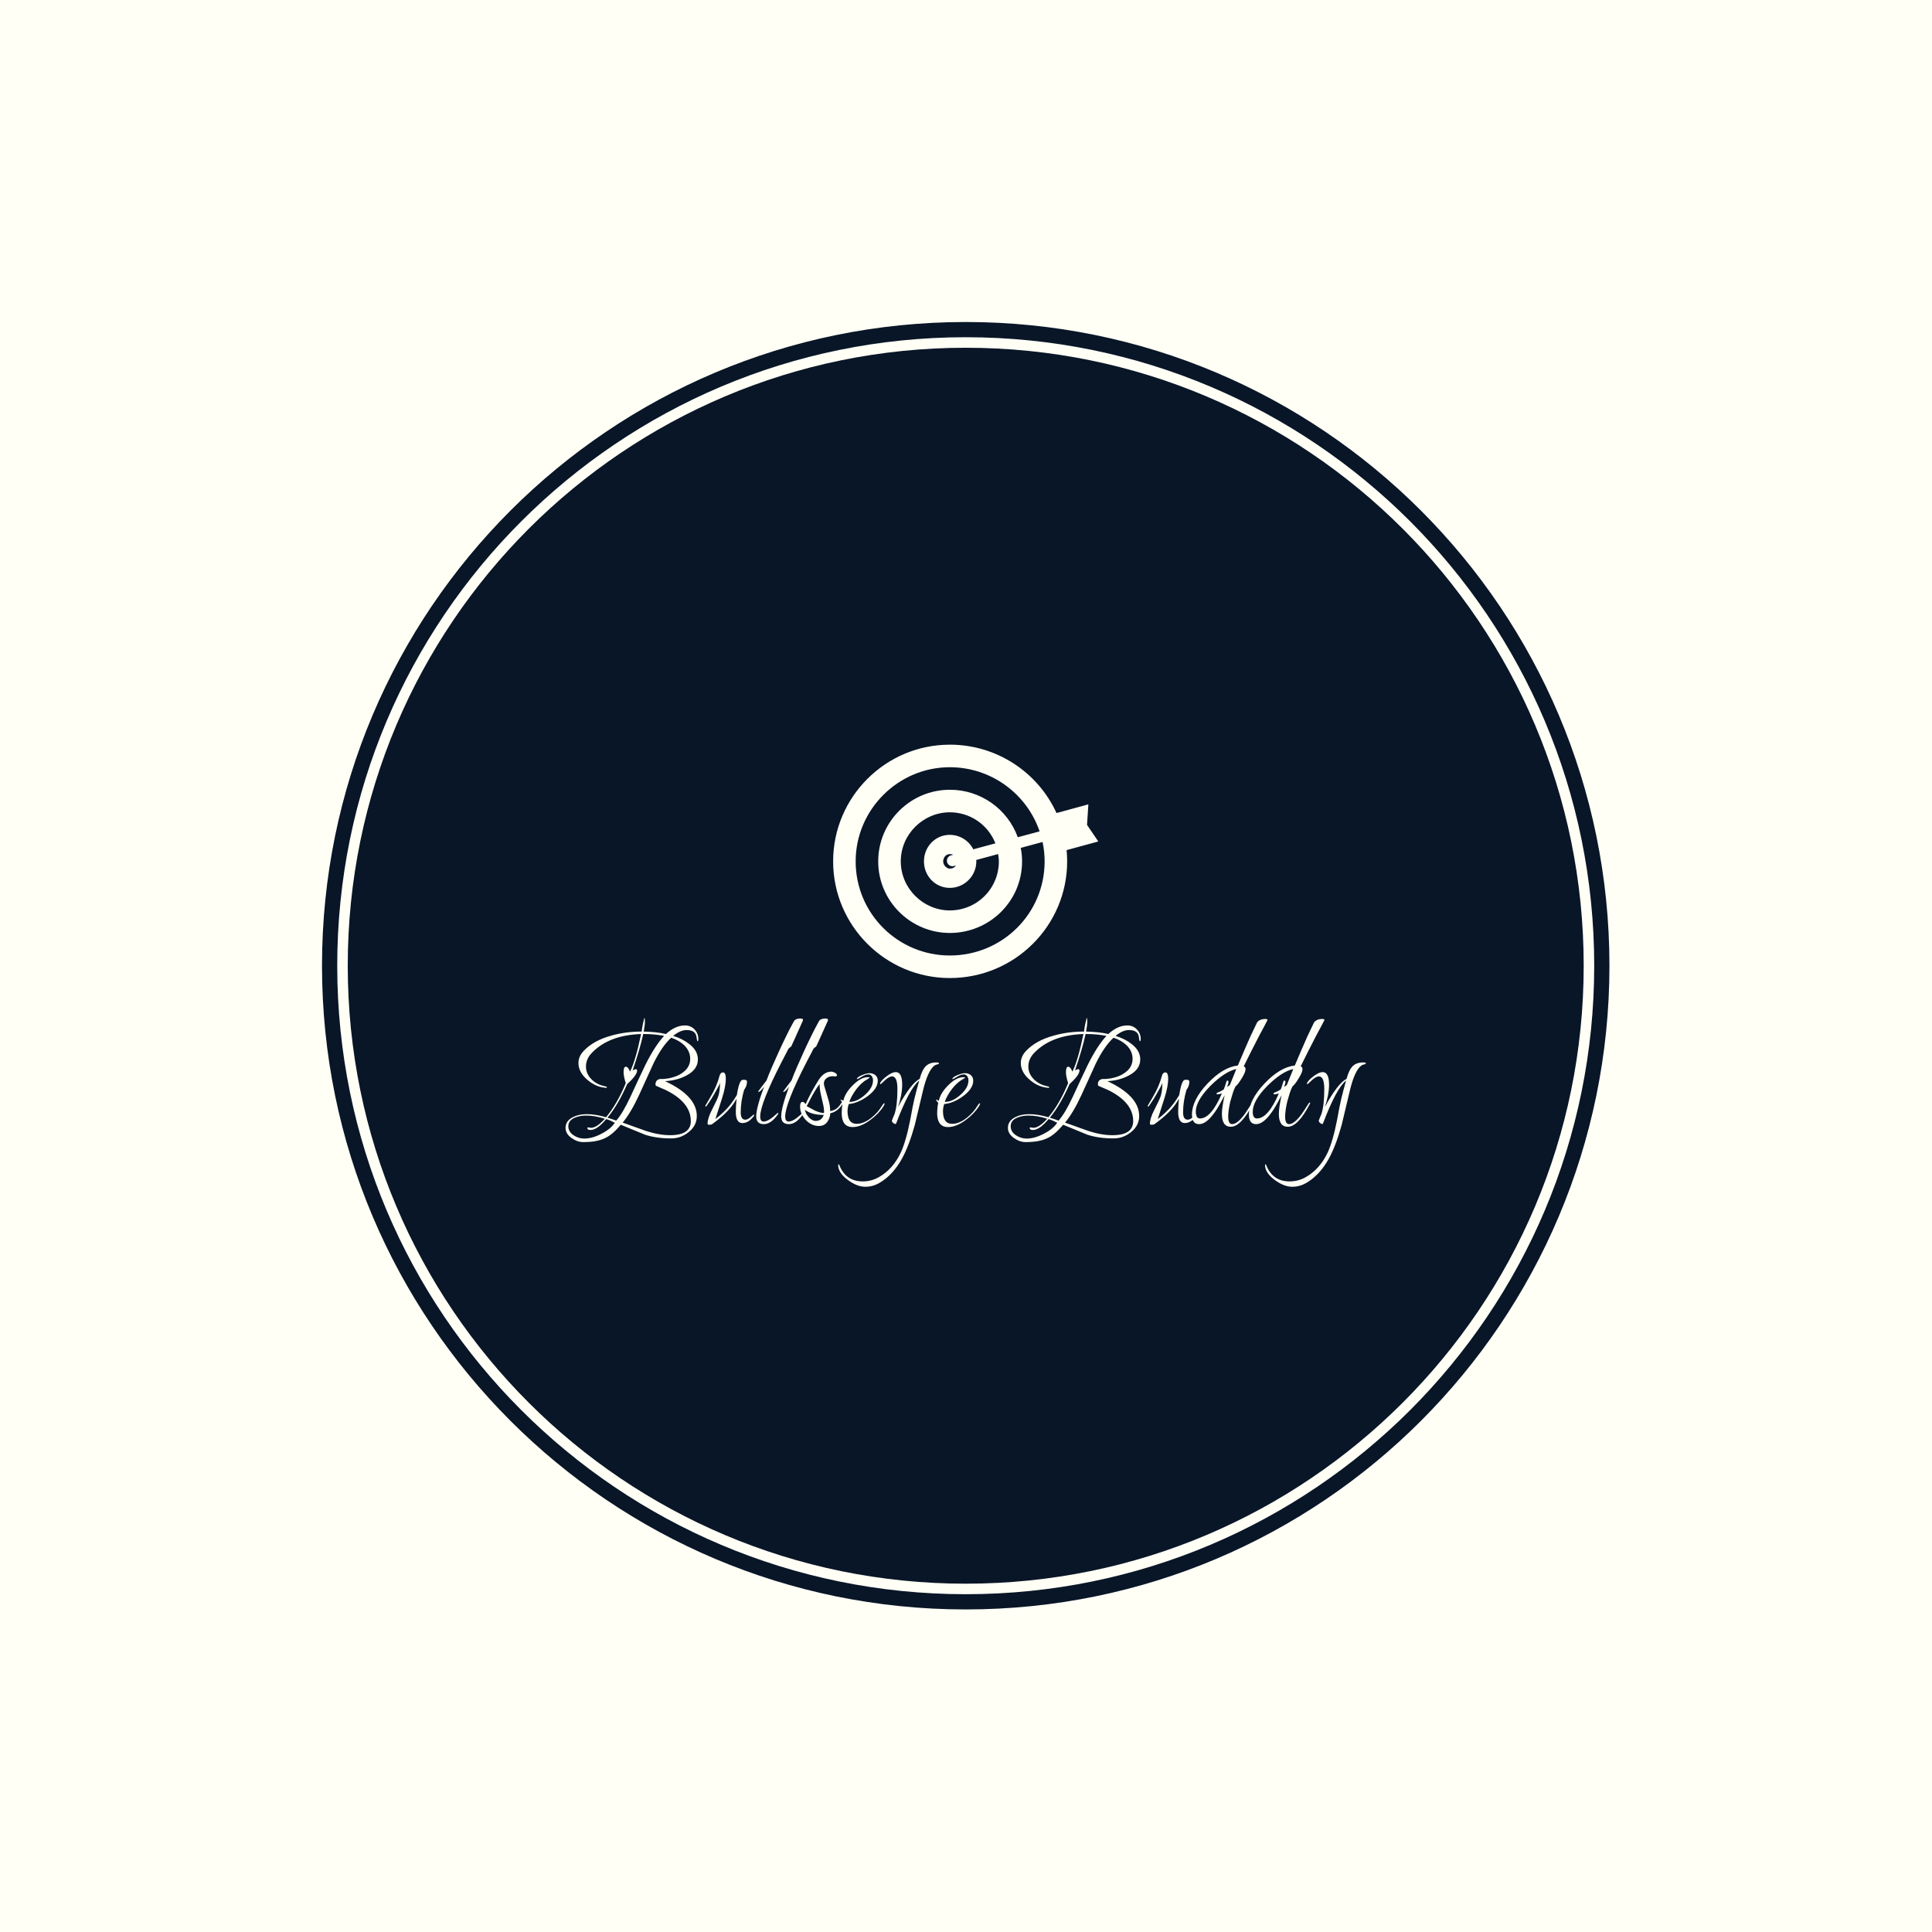
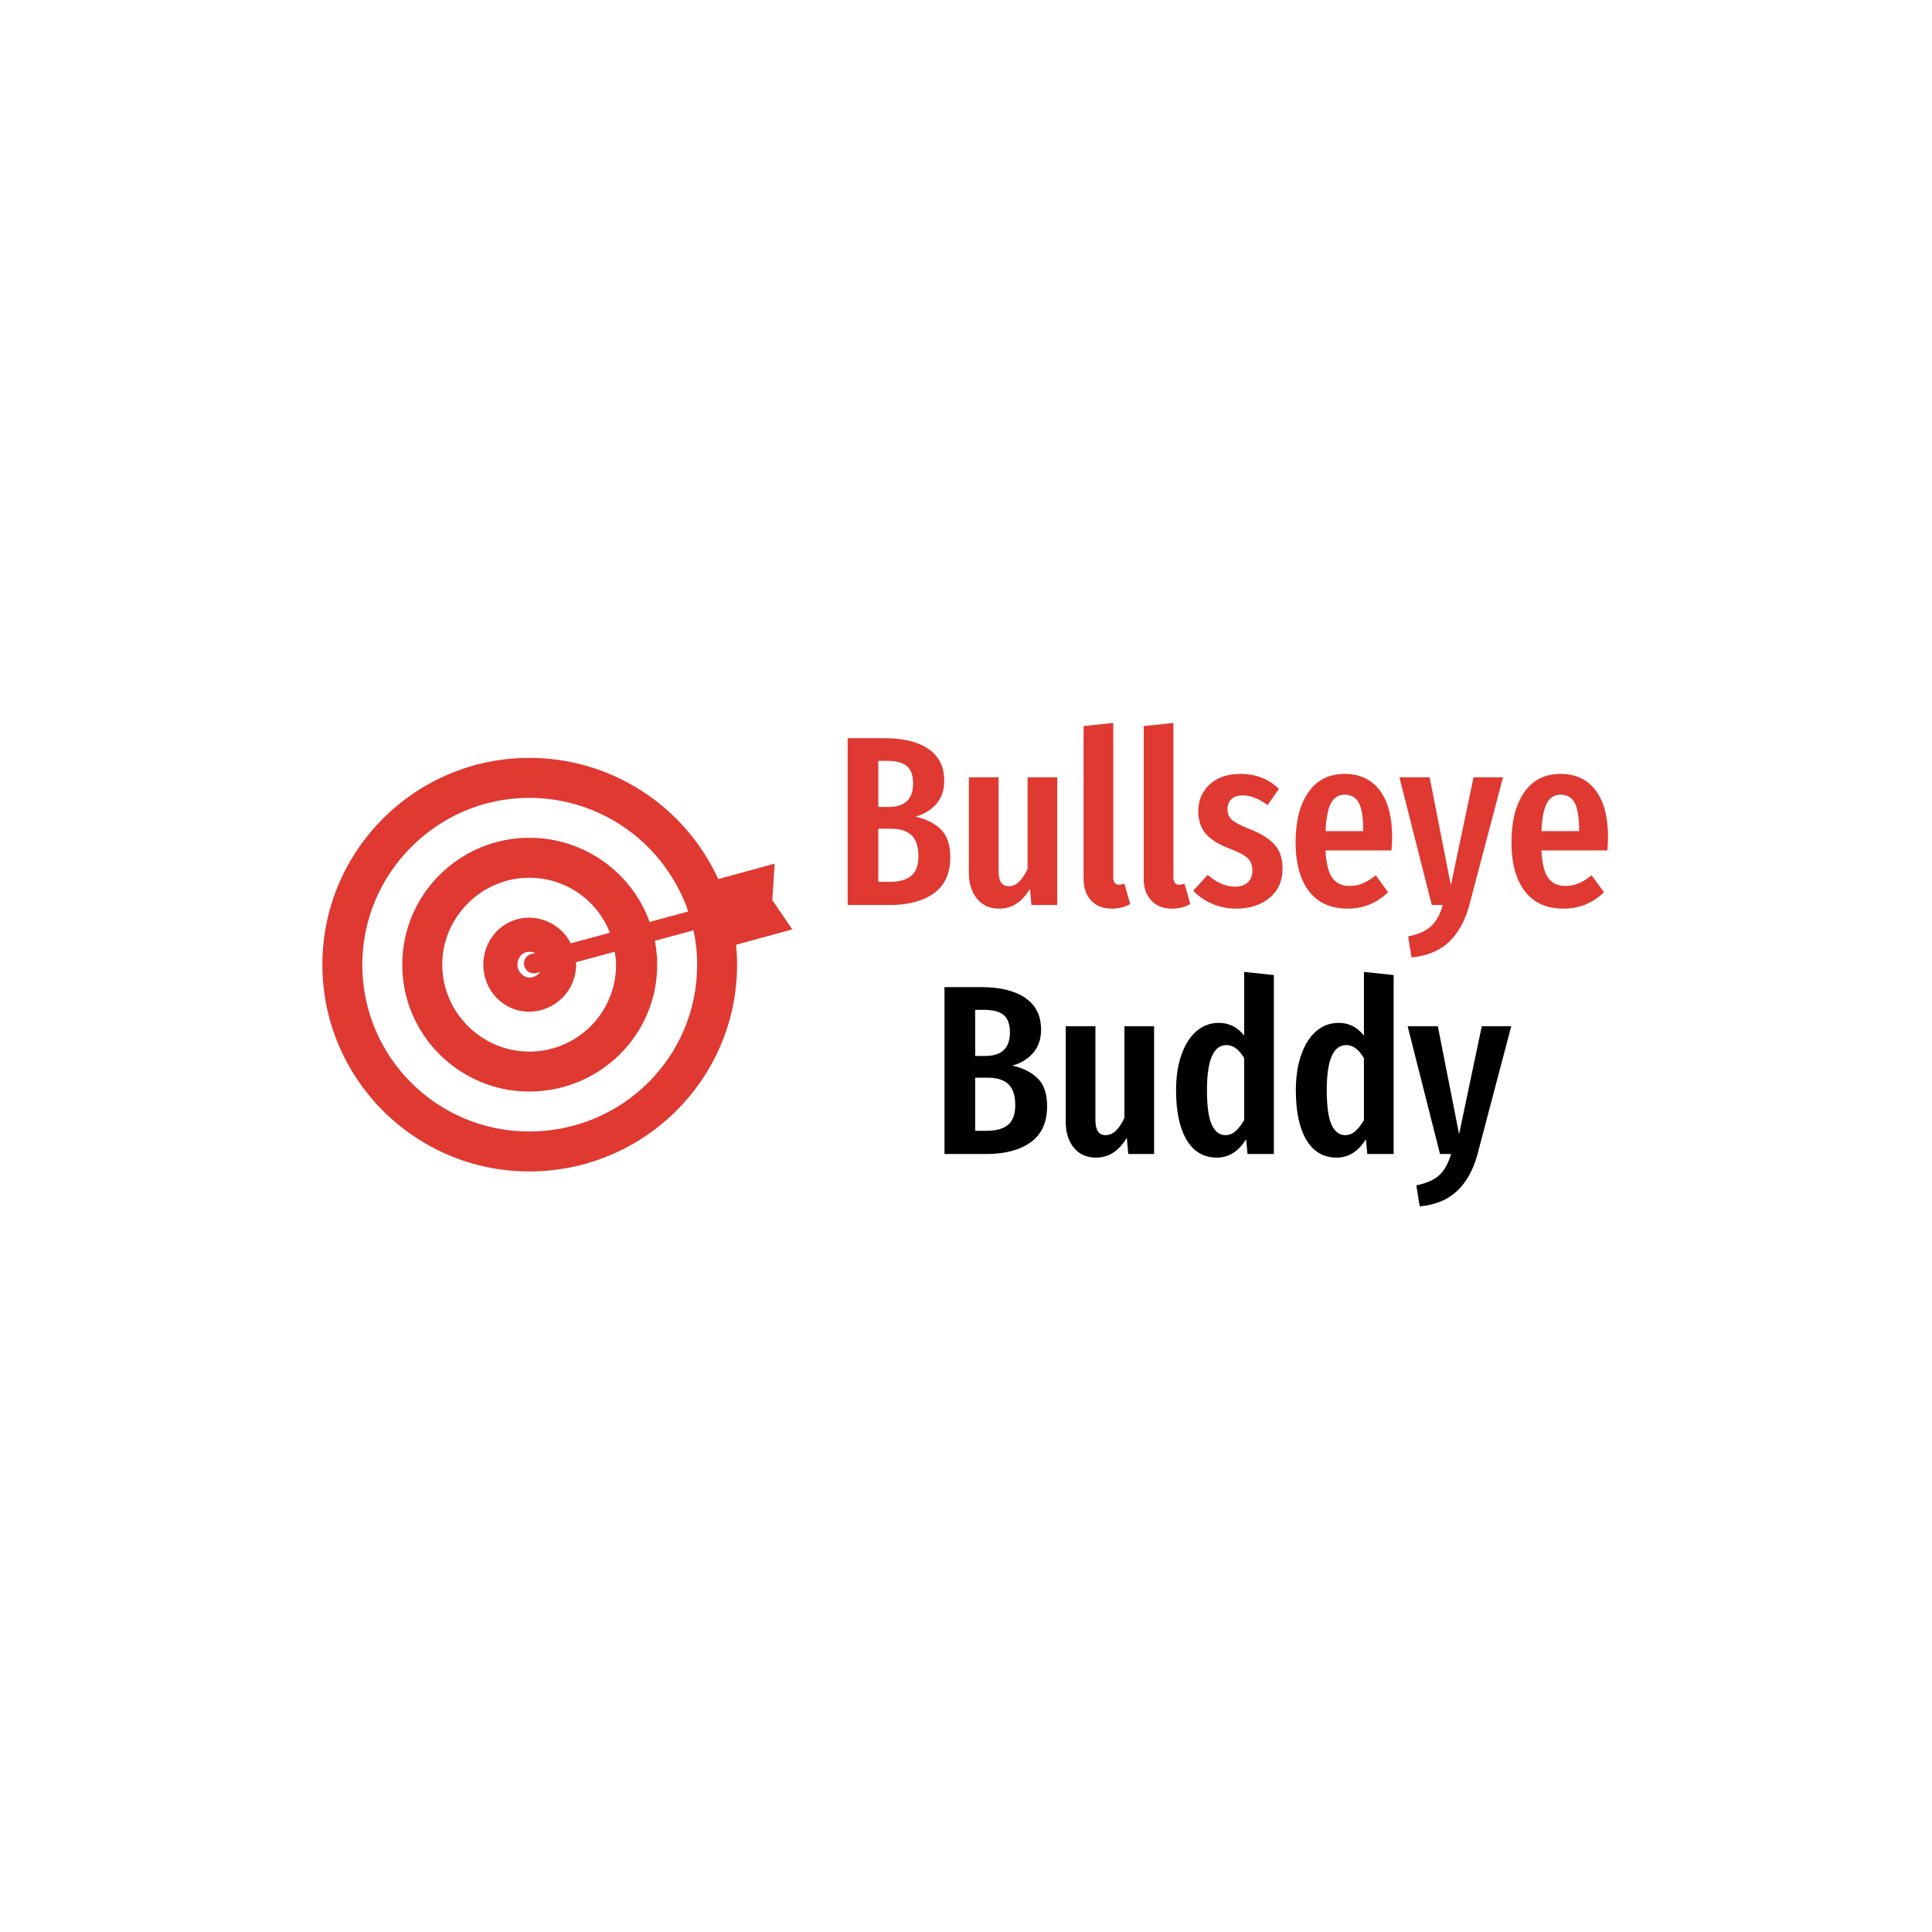
<svg xmlns="http://www.w3.org/2000/svg" version="1.1" width="1500" height="1500" viewBox="0 0 1500 1500">
-   <rect width="1500" height="1500" fill="#fffff5" />
-   <g transform="matrix(0.6666667,0,0,0.6666667,249.7843,249.7843)">
-     <svg viewBox="0 0 343 343" data-background-color="#fffff5" preserveAspectRatio="xMidYMid meet" height="1500" width="1500">
-       <g id="tight-bounds" transform="matrix(1,0,0,1,0.074,0.074)">
-         <svg viewBox="0 0 342.852 342.852" height="342.852" width="342.852">
+   <rect width="1500" height="1500" fill="#ffffff" />
+   <g transform="matrix(0.6666667,0,0,0.6666667,249.3939,554.6282)">
+     <svg viewBox="0 0 396 154" data-background-color="#ffffff" preserveAspectRatio="xMidYMid meet" height="583" width="1500">
+       <g id="tight-bounds" transform="matrix(1,0,0,1,0.24,0.4114876)">
+         <svg viewBox="0 0 395.52 153.177" height="153.177" width="395.52">
          <g>
-             <svg />
-           </g>
-           <g>
-             <svg viewBox="0 0 342.852 342.852" height="342.852" width="342.852">
-               <g>
-                 <path d="M0 171.426c0-94.676 76.75-171.426 171.426-171.426 94.676 0 171.426 76.75 171.426 171.426 0 94.676-76.75 171.426-171.426 171.426-94.676 0-171.426-76.75-171.426-171.426zM171.426 338.796c92.436 0 167.37-74.934 167.37-167.37 0-92.436-74.934-167.37-167.37-167.371-92.436 0-167.37 74.934-167.371 167.371 0 92.436 74.934 167.37 167.371 167.37z" data-fill-palette-color="tertiary" fill="#091627" stroke="transparent" />
-                 <ellipse rx="164.569" ry="164.569" cx="171.426" cy="171.426" fill="#091627" stroke="transparent" stroke-width="0" fill-opacity="1" data-fill-palette-color="tertiary" />
-               </g>
-               <g transform="matrix(1,0,0,1,64.84656,112.5582)">
-                 <svg viewBox="0 0 213.158 117.735" height="117.735" width="213.158">
-                   <g>
-                     <svg viewBox="0 0 213.158 117.735" height="117.735" width="213.158">
+             <svg viewBox="0 0 638.298 247.2" height="153.177" width="395.52">
+               <g transform="matrix(1,0,0,1,260.7842,0)">
+                 <svg viewBox="0 0 377.513 247.2" height="247.2" width="377.513">
+                   <g id="textblocktransform">
+                     <svg viewBox="0 0 377.513 247.2" height="247.2" width="377.513" id="textblock">
                      <g>
-                         <svg viewBox="0 0 213.158 117.735" height="117.735" width="213.158">
-                           <g transform="matrix(1,0,0,1,0,72.7651)">
-                             <svg viewBox="0 0 213.158 44.97" height="44.97" width="213.158">
-                               <g id="textblocktransform">
-                                 <svg viewBox="0 0 213.158 44.97" height="44.97" width="213.158" id="textblock">
-                                   <g>
-                                     <svg viewBox="0 0 213.158 44.97" height="44.97" width="213.158">
-                                       <g transform="matrix(1,0,0,1,0,0)">
-                                         <svg width="213.158" viewBox="0.05 -35.1 260.67 55" height="44.97" data-palette-color="#fffff5">
-                                           <path d="M5.8 5.35L5.8 5.35Q3.9 5.35 2.05 4.05L2.05 4.05Q0.05 2.65 0.05 0.75L0.05 0.75Q0.05-1.6 2.5-2.8L2.5-2.8Q4.35-3.75 7-3.75L7-3.75Q8.4-3.75 9.95-3.5 11.5-3.25 13.25-2.75L13.25-2.75Q16.9-7.15 19.65-13.85L19.65-13.85Q19.3-15 19.13-15.88 18.95-16.75 18.95-17.4L18.95-17.4Q18.95-19.2 19.65-19.2L19.65-19.2Q20.45-19.2 21.05-17.6L21.05-17.6Q22.85-21.15 24.65-29.85L24.65-29.85Q14.25-29.5 8.7-23.8L8.7-23.8Q6.7-21.8 6.7-19.25L6.7-19.25Q6.7-17.25 8.05-15.6L8.05-15.6Q9.25-14.1 11.25-13.3L11.25-13.3Q11.55-13.2 12.05-13.05 12.55-12.9 13.2-12.75L13.2-12.75Q13.5-12.7 13.5-12.55L13.5-12.55Q13.5-12.3 13.15-12.3L13.15-12.3 13-12.35Q9.9-12.6 7.2-14.9L7.2-14.9Q4.25-17.4 4.25-20.4L4.25-20.4Q4.25-22.65 6.1-24.5L6.1-24.5Q9.25-27.75 14.85-29.3L14.85-29.3Q19.5-30.65 24.85-30.65L24.85-30.65Q24.95-31.7 25.18-32.83 25.4-33.95 25.7-35.1L25.7-35.1Q25.9-35.05 25.9-33.95L25.9-33.95Q25.9-33.3 25.8-32.48 25.7-31.65 25.5-30.65L25.5-30.65Q27.4-30.6 29.23-30.43 31.05-30.25 32.75-29.85L32.75-29.85Q35.8-32.65 38.95-32.65L38.95-32.65Q40.8-32.65 42.05-31.35 43.3-30.05 43.3-28.2L43.3-28.2Q43.3-27.5 43.05-27.5L43.05-27.5Q42.85-27.5 42.7-28.9L42.7-28.9Q42.4-31.15 39.45-31.15L39.45-31.15Q37.45-31.15 35.1-29.25L35.1-29.25Q38.2-28.3 40.4-26.55L40.4-26.55Q43.15-24.4 43.15-21.6L43.15-21.6Q43.15-18.2 39.25-16.25L39.25-16.25Q36.25-14.7 32.45-14.5L32.45-14.5Q42.8-9.7 42.8-3.15L42.8-3.15Q42.8-0.05 40.2 2.05L40.2 2.05Q37.65 4.15 34.45 4.15L34.45 4.15Q29.65 4.15 25.95 2.95L25.95 2.95 18.05-0.3Q16.65 1.35 15.33 2.48 14 3.6 12.7 4.15L12.7 4.15Q10.15 5.35 5.8 5.35ZM16.55-1.65L16.55-1.65Q18.6-3.9 21.2-9.45L21.2-9.45Q22.4-12.05 23.6-14.63 24.8-17.2 26.05-19.8L26.05-19.8Q27.65-23 29.18-25.35 30.7-27.7 32.15-29.25L32.15-29.25Q28.95-29.85 25.75-29.85L25.75-29.85 25.35-29.85Q24.3-25 21.9-18L21.9-18Q22.6-18.4 22.95-18.4L22.95-18.4Q23.35-18.4 23.35-17.9L23.35-17.9Q23.35-16.5 20.1-13.5L20.1-13.5Q18.7-10.3 17.13-7.58 15.55-4.85 13.7-2.6L13.7-2.6Q14.4-2.4 15.13-2.15 15.85-1.9 16.55-1.65ZM34.1 3.1L34.1 3.1Q40.85 3.1 40.85-1.5L40.85-1.5Q40.85-7.65 32.5-11.7L32.5-11.7Q32-11.9 31.25-12.23 30.5-12.55 29.5-13L29.5-13Q29.35-13.1 29.35-13.5L29.35-13.5Q29.35-14.9 30.8-15.2L30.8-15.2 31.8-15.2Q32.25-15.25 32.7-15.3 33.15-15.35 33.55-15.4L33.55-15.4Q36.5-15.95 38.35-17.4L38.35-17.4Q40.65-19.1 40.65-21.8L40.65-21.8Q40.65-24.25 38.7-26.2L38.7-26.2Q37-27.8 34.45-28.65L34.45-28.65Q31.45-25.9 28.7-20.3L28.7-20.3 24.05-10.1Q21.3-4.15 18.65-1L18.65-1 26.2 1.7Q30.45 3.1 34.1 3.1ZM6.15 4.2L6.15 4.2Q8.75 4.2 11.7 2.65L11.7 2.65Q14.75 1.1 16.1-0.95L16.1-0.95Q15.45-1.3 14.78-1.6 14.1-1.9 13.3-2.15L13.3-2.15Q10.35 1.4 8.2 1.4L8.2 1.4Q7.15 1.4 7.15 0.8L7.15 0.8Q7.15 0.55 7.45 0.55L7.45 0.55Q7.55 0.55 7.85 0.63 8.15 0.7 8.3 0.7L8.3 0.7Q10.2 0.7 12.85-2.25L12.85-2.25Q9.65-3.3 6.75-3.3L6.75-3.3Q4.7-3.3 3.05-2.6L3.05-2.6Q0.95-1.7 0.95 0.2L0.95 0.2Q0.95 2 2.7 3.15L2.7 3.15Q4.3 4.2 6.15 4.2ZM46.85-0.3L46.85-0.3Q46.3-0.3 46.3-0.6L46.3-0.6Q46.3-2.4 47.75-5.2L47.75-5.2Q49.55-8.7 49.85-9.75L49.85-9.75Q50.35-11.45 50.35-13.95L50.35-13.95Q50.2-13.45 49.7-12.5 49.2-11.55 48.35-10.1L48.35-10.1Q47.55-8.7 46.92-7.78 46.3-6.85 45.9-6.3L45.9-6.3Q45.9-6.25 45.8-6.25L45.8-6.25Q45.55-6.25 45.55-6.45L45.55-6.45 47.05-9Q48.3-11.1 49.05-12.88 49.8-14.65 50.15-16.05L50.15-16.05Q50.45-17.35 51.35-17.35L51.35-17.35Q52.25-17.35 52.25-15.25L52.25-15.25Q52.25-14.15 51.95-12.5 51.65-10.85 50.95-8.7L50.95-8.7 48.85-2.15Q50.7-3.55 52.42-5.35 54.15-7.15 55.55-9.5L55.55-9.5 55.85-10Q56.4-13.65 57.2-14.6L57.2-14.6Q57.4-14.95 58.1-14.95L58.1-14.95Q59.15-14.95 59.15-14.4L59.15-14.4Q59.15-12.9 58.2-11.65L58.2-11.65Q57.1-7.9 57.1-4.35L57.1-4.35Q57.1-1.95 58.6-1.95L58.6-1.95Q59.35-1.95 60.35-2.8L60.35-2.8Q61.35-3.65 61.3-3.65L61.3-3.65Q61.45-3.65 61.45-3.35L61.45-3.35 61.45-3.25Q59.75-0.85 57.65-0.85L57.65-0.85Q55.5-0.85 55.5-4.55L55.5-4.55Q55.5-5.45 55.57-6.5 55.65-7.55 55.75-8.8L55.75-8.8Q53.85-5.2 49.5-1.8L49.5-1.8Q49.25-1.6 48.8-1.25 48.35-0.9 47.8-0.5L47.8-0.5Q47.55-0.3 46.85-0.3ZM64.65-0.5L64.65-0.5Q62.15-0.5 62.15-3.05L62.15-3.05Q62.15-5.8 64.7-12.7L64.7-12.7Q63.45-11 62.95-11L62.95-11Q62.8-11 62.8-11.15L62.8-11.15Q62.8-11.2 64.09-12.9L64.09-12.9Q64.75-13.75 65.12-14.23 65.5-14.7 65.55-14.85L65.55-14.85Q65.8-15.55 66.25-16.65 66.7-17.75 67.3-19.15L67.3-19.15Q68.4-21.65 69.55-24.18 70.7-26.7 71.95-29.25L71.95-29.25Q72.34-30.1 72.97-31.3 73.59-32.5 74.45-34.05L74.45-34.05Q75-34.9 76.5-34.9L76.5-34.9Q77.4-34.9 77.4-34.45L77.4-34.45Q77.4-34.3 77.34-34.2L77.34-34.2 74.65-28.2 73.55-25.8Q73.2-25.6 72.65-25.05L72.65-25.05Q72.65-25.05 72.12-24 71.59-22.95 70.5-20.9L70.5-20.9Q63.45-7.2 63.45-3L63.45-3Q63.45-1.35 64.55-1.35L64.55-1.35Q65.8-1.35 67.5-2.75L67.5-2.75Q69.25-4.2 69.15-4.2L69.15-4.2Q69.34-4.2 69.34-4L69.34-4Q69.34-3.8 69.15-3.6L69.15-3.6Q66.95-0.5 64.65-0.5ZM72.79-0.5L72.79-0.5Q70.29-0.5 70.29-3.05L70.29-3.05Q70.29-5.8 72.84-12.7L72.84-12.7Q71.59-11 71.09-11L71.09-11Q70.94-11 70.94-11.15L70.94-11.15Q70.94-11.2 72.24-12.9L72.24-12.9Q72.89-13.75 73.27-14.23 73.64-14.7 73.69-14.85L73.69-14.85Q73.94-15.55 74.39-16.65 74.84-17.75 75.44-19.15L75.44-19.15Q76.54-21.65 77.69-24.18 78.84-26.7 80.09-29.25L80.09-29.25Q80.49-30.1 81.12-31.3 81.74-32.5 82.59-34.05L82.59-34.05Q83.14-34.9 84.64-34.9L84.64-34.9Q85.54-34.9 85.54-34.45L85.54-34.45Q85.54-34.3 85.49-34.2L85.49-34.2 82.79-28.2 81.69-25.8Q81.34-25.6 80.79-25.05L80.79-25.05Q80.79-25.05 80.27-24 79.74-22.95 78.64-20.9L78.64-20.9Q71.59-7.2 71.59-3L71.59-3Q71.59-1.35 72.69-1.35L72.69-1.35Q73.94-1.35 75.64-2.75L75.64-2.75Q77.39-4.2 77.29-4.2L77.29-4.2Q77.49-4.2 77.49-4L77.49-4Q77.49-3.8 77.29-3.6L77.29-3.6Q75.09-0.5 72.79-0.5ZM82.54 0.1L82.54 0.1Q80.19 0.1 78.29-1.85L78.29-1.85Q76.44-3.85 76.44-6.2L76.44-6.2Q76.44-7.75 77.24-7.75L77.24-7.75Q77.74-7.75 78.24-7L78.24-7Q79.74-10.5 82.49-14.9L82.49-14.9Q84.24-17.6 86.59-17.6L86.59-17.6Q87.09-17.6 87.77-17.25 88.44-16.9 88.44-16.4L88.44-16.4Q88.44-16.05 87.79-16.05L87.79-16.05Q87.74-16.05 87.64-16.05 87.54-16.05 87.39-16.1L87.39-16.1 86.99-16.1Q85.89-16.1 85.04-15.45 84.19-14.8 84.19-13.7L84.19-13.7Q84.19-13.3 84.34-12.85L84.34-12.85 85.54-8.85Q85.94-7.65 86.09-6.63 86.24-5.6 86.24-4.75L86.24-4.75Q87.59-4.95 88.54-5.75L88.54-5.75Q89.14-6.25 90.14-7.75L90.14-7.75Q90.29-7.95 90.44-7.95L90.44-7.95Q90.59-7.95 90.59-7.75L90.59-7.75Q90.59-7.7 90.49-7.4L90.49-7.4Q88.79-4.55 86.29-4.05L86.29-4.05Q86.14-2.3 85.24-1.15L85.24-1.15Q84.29 0.1 82.54 0.1ZM84.19-4.1L84.19-4.1Q84.24-4.3 84.24-4.45 84.24-4.6 84.24-4.8L84.24-4.8Q84.24-5.45 84.02-6.58 83.79-7.7 83.39-9.35L83.39-9.35Q82.64-12.5 82.84-13.55L82.84-13.55Q81.54-12.2 78.59-6.35L78.59-6.35Q79.54-5.85 80.22-5.48 80.89-5.1 81.29-4.9L81.29-4.9Q82.09-4.55 82.82-4.35 83.54-4.15 84.19-4.1ZM81.49-1.55L81.49-1.55Q83.49-1.55 84.14-3.5L84.14-3.5Q80.14-3.5 78.04-5.15L78.04-5.15Q78.14-4.05 79.24-2.75L79.24-2.75Q80.39-1.55 81.49-1.55ZM93.54 0.45L93.54 0.45Q89.99 0.45 89.99-4.15L89.99-4.15Q89.99-4.85 90.06-5.68 90.14-6.5 90.34-7.45L90.34-7.45Q90.14-7.6 89.94-7.88 89.74-8.15 89.54-8.55L89.54-8.55Q89.74-8.5 89.96-8.38 90.19-8.25 90.54-8.15L90.54-8.15Q91.09-10.65 93.54-13.1L93.54-13.1Q96.19-15.8 98.54-15.8L98.54-15.8Q99.09-15.8 99.09-15.65L99.09-15.65Q99.09-15.55 98.39-15.15L98.39-15.15Q96.54-14.15 94.89-12.05L94.89-12.05Q93.24-9.9 92.49-7.85L92.49-7.85 92.59-7.75Q94.99-7.75 97.59-10.05L97.59-10.05Q100.19-12.35 100.19-14.75L100.19-14.75Q100.19-15.5 99.79-16.1 99.39-16.7 98.69-16.7L98.69-16.7Q97.69-16.7 96.44-15.9L96.44-15.9Q95.19-15.15 95.04-15.15L95.04-15.15Q94.94-15.15 94.94-15.2L94.94-15.2Q94.94-15.8 96.69-16.5L96.69-16.5Q98.19-17.1 99.04-17.1L99.04-17.1Q100.19-17.1 100.96-16.45 101.74-15.8 101.74-14.65L101.74-14.65Q101.74-12 98.29-9.5L98.29-9.5Q95.19-7.3 92.29-7.05L92.29-7.05Q91.89-5.85 91.89-4.75L91.89-4.75Q91.89-0.6 94.89-0.6L94.89-0.6Q97.19-0.6 99.69-2.6L99.69-2.6Q101.79-4.25 103.19-6.6L103.19-6.6Q103.64-7.3 103.94-7.3L103.94-7.3Q103.99-7.3 103.99-7.2L103.99-7.2Q103.99-7 103.59-6.3L103.59-6.3Q102.04-3.85 99.24-1.8L99.24-1.8Q96.19 0.45 93.54 0.45ZM97.74 19.9L97.74 19.9Q94.94 19.9 91.89 17.6L91.89 17.6Q88.84 15.3 88.84 12.8L88.84 12.8Q88.84 12.6 88.99 12.6L88.99 12.6Q89.19 12.6 89.24 12.9L89.24 12.9Q91.34 18.15 96.84 18.15L96.84 18.15Q99.64 18.15 102.04 16.8L102.04 16.8Q106.69 14.2 109.29 8.65L109.29 8.65Q110.09 6.9 110.86 4.23 111.64 1.55 112.34-2.05L112.34-2.05Q112.64-3.65 113.09-6.05 113.54-8.45 114.39-11.6L114.39-11.6 115.24-14.7Q112.09-12.25 107.69-0.65L107.69-0.65Q107.69-0.55 107.49-0.55L107.49-0.55Q107.14-0.55 106.74-0.9 106.34-1.25 106.34-1.65L106.34-1.65Q106.34-1.65 106.74-2.7L106.74-2.7Q107.19-3.7 107.19-3.75L107.19-3.75Q108.14-6.55 108.14-11.95L108.14-11.95Q108.14-16.05 106.39-16.05L106.39-16.05Q105.44-16.05 104.04-14.75L104.04-14.75Q102.74-13.5 102.64-13.5L102.64-13.5Q102.49-13.5 102.49-13.7L102.49-13.7Q102.49-13.75 102.59-14.05L102.59-14.05Q103.29-15.15 104.84-16.25L104.84-16.25Q106.49-17.45 107.59-17.45L107.59-17.45Q109.69-17.45 109.69-13.4L109.69-13.4Q109.69-10.1 108.34-6.1L108.34-6.1Q112.49-13.75 115.39-15.25L115.39-15.25Q116.14-17.95 117.09-19.05L117.09-19.05Q118.34-20.6 120.79-20.6L120.79-20.6Q121.69-20.6 121.69-20.3L121.69-20.3Q121.69-20.15 121.44-20.05L121.44-20.05Q120.79-19.9 120.29-19.65L120.29-19.65Q117.99-18 116.39-11.1L116.39-11.1Q115.19-6.05 114.54-3.33 113.89-0.6 113.79-0.2L113.79-0.2Q111.94 6.5 109.59 10.8L109.59 10.8Q106.54 16.25 102.09 18.75L102.09 18.75Q100.04 19.9 97.74 19.9ZM124.63 0.45L124.63 0.45Q121.08 0.45 121.08-4.15L121.08-4.15Q121.08-4.85 121.16-5.68 121.23-6.5 121.43-7.45L121.43-7.45Q121.23-7.6 121.03-7.88 120.83-8.15 120.63-8.55L120.63-8.55Q120.83-8.5 121.06-8.38 121.28-8.25 121.63-8.15L121.63-8.15Q122.18-10.65 124.63-13.1L124.63-13.1Q127.28-15.8 129.63-15.8L129.63-15.8Q130.18-15.8 130.18-15.65L130.18-15.65Q130.18-15.55 129.48-15.15L129.48-15.15Q127.63-14.15 125.98-12.05L125.98-12.05Q124.33-9.9 123.58-7.85L123.58-7.85 123.68-7.75Q126.08-7.75 128.68-10.05L128.68-10.05Q131.28-12.35 131.28-14.75L131.28-14.75Q131.28-15.5 130.88-16.1 130.48-16.7 129.78-16.7L129.78-16.7Q128.78-16.7 127.53-15.9L127.53-15.9Q126.28-15.15 126.13-15.15L126.13-15.15Q126.03-15.15 126.03-15.2L126.03-15.2Q126.03-15.8 127.78-16.5L127.78-16.5Q129.28-17.1 130.13-17.1L130.13-17.1Q131.28-17.1 132.06-16.45 132.83-15.8 132.83-14.65L132.83-14.65Q132.83-12 129.38-9.5L129.38-9.5Q126.28-7.3 123.38-7.05L123.38-7.05Q122.98-5.85 122.98-4.75L122.98-4.75Q122.98-0.6 125.98-0.6L125.98-0.6Q128.28-0.6 130.78-2.6L130.78-2.6Q132.88-4.25 134.28-6.6L134.28-6.6Q134.73-7.3 135.03-7.3L135.03-7.3Q135.08-7.3 135.08-7.2L135.08-7.2Q135.08-7 134.68-6.3L134.68-6.3Q133.13-3.85 130.33-1.8L130.33-1.8Q127.28 0.45 124.63 0.45ZM149.88 5.35L149.88 5.35Q147.98 5.35 146.13 4.05L146.13 4.05Q144.13 2.65 144.13 0.75L144.13 0.75Q144.13-1.6 146.58-2.8L146.58-2.8Q148.43-3.75 151.08-3.75L151.08-3.75Q152.48-3.75 154.03-3.5 155.58-3.25 157.33-2.75L157.33-2.75Q160.98-7.15 163.73-13.85L163.73-13.85Q163.38-15 163.2-15.88 163.03-16.75 163.03-17.4L163.03-17.4Q163.03-19.2 163.73-19.2L163.73-19.2Q164.53-19.2 165.13-17.6L165.13-17.6Q166.93-21.15 168.73-29.85L168.73-29.85Q158.33-29.5 152.78-23.8L152.78-23.8Q150.78-21.8 150.78-19.25L150.78-19.25Q150.78-17.25 152.13-15.6L152.13-15.6Q153.33-14.1 155.33-13.3L155.33-13.3Q155.63-13.2 156.13-13.05 156.63-12.9 157.28-12.75L157.28-12.75Q157.58-12.7 157.58-12.55L157.58-12.55Q157.58-12.3 157.23-12.3L157.23-12.3 157.08-12.35Q153.98-12.6 151.28-14.9L151.28-14.9Q148.33-17.4 148.33-20.4L148.33-20.4Q148.33-22.65 150.18-24.5L150.18-24.5Q153.33-27.75 158.93-29.3L158.93-29.3Q163.58-30.65 168.93-30.65L168.93-30.65Q169.03-31.7 169.25-32.83 169.48-33.95 169.78-35.1L169.78-35.1Q169.98-35.05 169.98-33.95L169.98-33.95Q169.98-33.3 169.88-32.48 169.78-31.65 169.58-30.65L169.58-30.65Q171.48-30.6 173.3-30.43 175.13-30.25 176.83-29.85L176.83-29.85Q179.88-32.65 183.03-32.65L183.03-32.65Q184.88-32.65 186.13-31.35 187.38-30.05 187.38-28.2L187.38-28.2Q187.38-27.5 187.13-27.5L187.13-27.5Q186.93-27.5 186.78-28.9L186.78-28.9Q186.48-31.15 183.53-31.15L183.53-31.15Q181.53-31.15 179.18-29.25L179.18-29.25Q182.28-28.3 184.48-26.55L184.48-26.55Q187.23-24.4 187.23-21.6L187.23-21.6Q187.23-18.2 183.33-16.25L183.33-16.25Q180.33-14.7 176.53-14.5L176.53-14.5Q186.88-9.7 186.88-3.15L186.88-3.15Q186.88-0.05 184.28 2.05L184.28 2.05Q181.73 4.15 178.53 4.15L178.53 4.15Q173.73 4.15 170.03 2.95L170.03 2.95 162.13-0.3Q160.73 1.35 159.4 2.48 158.08 3.6 156.78 4.15L156.78 4.15Q154.23 5.35 149.88 5.35ZM160.63-1.65L160.63-1.65Q162.68-3.9 165.28-9.45L165.28-9.45Q166.48-12.05 167.68-14.63 168.88-17.2 170.13-19.8L170.13-19.8Q171.73-23 173.25-25.35 174.78-27.7 176.23-29.25L176.23-29.25Q173.03-29.85 169.83-29.85L169.83-29.85 169.43-29.85Q168.38-25 165.98-18L165.98-18Q166.68-18.4 167.03-18.4L167.03-18.4Q167.43-18.4 167.43-17.9L167.43-17.9Q167.43-16.5 164.18-13.5L164.18-13.5Q162.78-10.3 161.2-7.58 159.63-4.85 157.78-2.6L157.78-2.6Q158.48-2.4 159.2-2.15 159.93-1.9 160.63-1.65ZM178.18 3.1L178.18 3.1Q184.93 3.1 184.93-1.5L184.93-1.5Q184.93-7.65 176.58-11.7L176.58-11.7Q176.08-11.9 175.33-12.23 174.58-12.55 173.58-13L173.58-13Q173.43-13.1 173.43-13.5L173.43-13.5Q173.43-14.9 174.88-15.2L174.88-15.2 175.88-15.2Q176.33-15.25 176.78-15.3 177.23-15.35 177.63-15.4L177.63-15.4Q180.58-15.95 182.43-17.4L182.43-17.4Q184.73-19.1 184.73-21.8L184.73-21.8Q184.73-24.25 182.78-26.2L182.78-26.2Q181.08-27.8 178.53-28.65L178.53-28.65Q175.53-25.9 172.78-20.3L172.78-20.3 168.13-10.1Q165.38-4.15 162.73-1L162.73-1 170.28 1.7Q174.53 3.1 178.18 3.1ZM150.23 4.2L150.23 4.2Q152.83 4.2 155.78 2.65L155.78 2.65Q158.83 1.1 160.18-0.95L160.18-0.95Q159.53-1.3 158.85-1.6 158.18-1.9 157.38-2.15L157.38-2.15Q154.43 1.4 152.28 1.4L152.28 1.4Q151.23 1.4 151.23 0.8L151.23 0.8Q151.23 0.55 151.53 0.55L151.53 0.55Q151.63 0.55 151.93 0.63 152.23 0.7 152.38 0.7L152.38 0.7Q154.28 0.7 156.93-2.25L156.93-2.25Q153.73-3.3 150.83-3.3L150.83-3.3Q148.78-3.3 147.13-2.6L147.13-2.6Q145.03-1.7 145.03 0.2L145.03 0.2Q145.03 2 146.78 3.15L146.78 3.15Q148.38 4.2 150.23 4.2ZM190.93-0.3L190.93-0.3Q190.38-0.3 190.38-0.6L190.38-0.6Q190.38-2.4 191.83-5.2L191.83-5.2Q193.63-8.7 193.93-9.75L193.93-9.75Q194.43-11.45 194.43-13.95L194.43-13.95Q194.28-13.45 193.78-12.5 193.28-11.55 192.43-10.1L192.43-10.1Q191.63-8.7 191-7.78 190.38-6.85 189.98-6.3L189.98-6.3Q189.98-6.25 189.88-6.25L189.88-6.25Q189.63-6.25 189.63-6.45L189.63-6.45 191.13-9Q192.38-11.1 193.13-12.88 193.88-14.65 194.23-16.05L194.23-16.05Q194.53-17.35 195.43-17.35L195.43-17.35Q196.33-17.35 196.33-15.25L196.33-15.25Q196.33-14.15 196.03-12.5 195.73-10.85 195.03-8.7L195.03-8.7 192.93-2.15Q194.78-3.55 196.5-5.35 198.23-7.15 199.63-9.5L199.63-9.5 199.93-10Q200.48-13.65 201.28-14.6L201.28-14.6Q201.48-14.95 202.18-14.95L202.18-14.95Q203.23-14.95 203.23-14.4L203.23-14.4Q203.23-12.9 202.28-11.65L202.28-11.65Q201.18-7.9 201.18-4.35L201.18-4.35Q201.18-1.95 202.68-1.95L202.68-1.95Q203.43-1.95 204.43-2.8L204.43-2.8Q205.43-3.65 205.38-3.65L205.38-3.65Q205.53-3.65 205.53-3.35L205.53-3.35 205.53-3.25Q203.83-0.85 201.73-0.85L201.73-0.85Q199.58-0.85 199.58-4.55L199.58-4.55Q199.58-5.45 199.65-6.5 199.73-7.55 199.83-8.8L199.83-8.8Q197.93-5.2 193.58-1.8L193.58-1.8Q193.33-1.6 192.88-1.25 192.43-0.9 191.88-0.5L191.88-0.5Q191.63-0.3 190.93-0.3ZM216.72 0.35L216.72 0.35Q213.82 0.35 213.82-3.85L213.82-3.85Q213.82-5.9 214.72-9.95L214.72-9.95Q212.62-5.85 211.37-4.2L211.37-4.2Q208.72-0.5 206.42-0.5L206.42-0.5Q204.07-0.5 204.07-3.6L204.07-3.6Q204.07-8.35 209.12-13.7L209.12-13.7Q214.17-19.05 219.02-19.6L219.02-19.6Q220.12-22.25 221.17-24.65 222.22-27.05 223.17-29.2L223.17-29.2Q223.57-30.05 224.1-31.15 224.62-32.25 225.27-33.6L225.27-33.6Q226.12-34.75 227.97-34.75L227.97-34.75Q228.67-34.75 228.67-34.4L228.67-34.4Q228.67-34.4 228.57-34.2L228.57-34.2Q228.17-33.4 227.5-32.15 226.82-30.9 225.97-29.3L225.97-29.3Q224.62-26.7 223.35-24.18 222.07-21.65 220.92-19.3L220.92-19.3Q221.52-19.15 221.52-18.4L221.52-18.4Q221.52-17.4 220.27-15.4L220.27-15.4Q219.07-13.4 218.27-12.8L218.27-12.8Q217.77-11.85 217.37-10.6 216.97-9.35 216.57-7.9L216.57-7.9Q216.22-6.45 216.05-5.2 215.87-3.95 215.87-2.95L215.87-2.95Q215.87-0.5 217.17-0.5L217.17-0.5Q218.67-0.5 220.82-3.2L220.82-3.2Q221.52-4.05 223.52-7.25L223.52-7.25Q223.77-7.55 223.87-7.55L223.87-7.55Q224.02-7.55 224.02-7.4L224.02-7.4Q224.02-7.4 223.92-7.1L223.92-7.1Q220.07 0.35 216.72 0.35ZM206.67-2.35L206.67-2.35Q210.32-2.35 213.82-10.5L213.82-10.5Q212.87-10.2 212.27-10.2L212.27-10.2Q212.07-10.2 212.07-10.4L212.07-10.4Q212.07-10.7 212.77-10.93 213.47-11.15 214.42-11.8L214.42-11.8Q214.62-12.3 214.85-12.93 215.07-13.55 215.27-14.3L215.27-14.3Q215.42-14.7 215.62-14.7L215.62-14.7Q215.97-14.7 215.97-14.25L215.97-14.25Q215.97-13.8 215.52-12.6L215.52-12.6 216.42-13.25 218.52-18.45Q214.82-17.65 210.12-13L210.12-13Q205.32-8.15 205.32-4.55L205.32-4.55Q205.32-2.35 206.67-2.35ZM235.27 0.35L235.27 0.35Q232.37 0.35 232.37-3.85L232.37-3.85Q232.37-5.9 233.27-9.95L233.27-9.95Q231.17-5.85 229.92-4.2L229.92-4.2Q227.27-0.5 224.97-0.5L224.97-0.5Q222.62-0.5 222.62-3.6L222.62-3.6Q222.62-8.35 227.67-13.7L227.67-13.7Q232.72-19.05 237.57-19.6L237.57-19.6Q238.67-22.25 239.72-24.65 240.77-27.05 241.72-29.2L241.72-29.2Q242.12-30.05 242.65-31.15 243.17-32.25 243.82-33.6L243.82-33.6Q244.67-34.75 246.52-34.75L246.52-34.75Q247.22-34.75 247.22-34.4L247.22-34.4Q247.22-34.4 247.12-34.2L247.12-34.2Q246.72-33.4 246.05-32.15 245.37-30.9 244.52-29.3L244.52-29.3Q243.17-26.7 241.9-24.18 240.62-21.65 239.47-19.3L239.47-19.3Q240.07-19.15 240.07-18.4L240.07-18.4Q240.07-17.4 238.82-15.4L238.82-15.4Q237.62-13.4 236.82-12.8L236.82-12.8Q236.32-11.85 235.92-10.6 235.52-9.35 235.12-7.9L235.12-7.9Q234.77-6.45 234.6-5.2 234.42-3.95 234.42-2.95L234.42-2.95Q234.42-0.5 235.72-0.5L235.72-0.5Q237.22-0.5 239.37-3.2L239.37-3.2Q240.07-4.05 242.07-7.25L242.07-7.25Q242.32-7.55 242.42-7.55L242.42-7.55Q242.57-7.55 242.57-7.4L242.57-7.4Q242.57-7.4 242.47-7.1L242.47-7.1Q238.62 0.35 235.27 0.35ZM225.22-2.35L225.22-2.35Q228.87-2.35 232.37-10.5L232.37-10.5Q231.42-10.2 230.82-10.2L230.82-10.2Q230.62-10.2 230.62-10.4L230.62-10.4Q230.62-10.7 231.32-10.93 232.02-11.15 232.97-11.8L232.97-11.8Q233.17-12.3 233.4-12.93 233.62-13.55 233.82-14.3L233.82-14.3Q233.97-14.7 234.17-14.7L234.17-14.7Q234.52-14.7 234.52-14.25L234.52-14.25Q234.52-13.8 234.07-12.6L234.07-12.6 234.97-13.25 237.07-18.45Q233.37-17.65 228.67-13L228.67-13Q223.87-8.15 223.87-4.55L223.87-4.55Q223.87-2.35 225.22-2.35ZM236.77 19.9L236.77 19.9Q233.97 19.9 230.92 17.6L230.92 17.6Q227.87 15.3 227.87 12.8L227.87 12.8Q227.87 12.6 228.02 12.6L228.02 12.6Q228.22 12.6 228.27 12.9L228.27 12.9Q230.37 18.15 235.87 18.15L235.87 18.15Q238.67 18.15 241.07 16.8L241.07 16.8Q245.72 14.2 248.32 8.65L248.32 8.65Q249.12 6.9 249.89 4.23 250.67 1.55 251.37-2.05L251.37-2.05Q251.67-3.65 252.12-6.05 252.57-8.45 253.42-11.6L253.42-11.6 254.27-14.7Q251.12-12.25 246.72-0.65L246.72-0.65Q246.72-0.55 246.52-0.55L246.52-0.55Q246.17-0.55 245.77-0.9 245.37-1.25 245.37-1.65L245.37-1.65Q245.37-1.65 245.77-2.7L245.77-2.7Q246.22-3.7 246.22-3.75L246.22-3.75Q247.17-6.55 247.17-11.95L247.17-11.95Q247.17-16.05 245.42-16.05L245.42-16.05Q244.47-16.05 243.07-14.75L243.07-14.75Q241.77-13.5 241.67-13.5L241.67-13.5Q241.52-13.5 241.52-13.7L241.52-13.7Q241.52-13.75 241.62-14.05L241.62-14.05Q242.32-15.15 243.87-16.25L243.87-16.25Q245.52-17.45 246.62-17.45L246.62-17.45Q248.72-17.45 248.72-13.4L248.72-13.4Q248.72-10.1 247.37-6.1L247.37-6.1Q251.52-13.75 254.42-15.25L254.42-15.25Q255.17-17.95 256.12-19.05L256.12-19.05Q257.37-20.6 259.82-20.6L259.82-20.6Q260.72-20.6 260.72-20.3L260.72-20.3Q260.72-20.15 260.47-20.05L260.47-20.05Q259.82-19.9 259.32-19.65L259.32-19.65Q257.02-18 255.42-11.1L255.42-11.1Q254.22-6.05 253.57-3.33 252.92-0.6 252.82-0.2L252.82-0.2Q250.97 6.5 248.62 10.8L248.62 10.8Q245.57 16.25 241.12 18.75L241.12 18.75Q239.07 19.9 236.77 19.9Z" opacity="1" transform="matrix(1,0,0,1,0,0)" fill="#fffff5" class="wordmark-text-0" data-fill-palette-color="quaternary" id="text-0" />
-                                         </svg>
-                                       </g>
-                                     </svg>
-                                   </g>
-                                 </svg>
+                         <svg viewBox="0 0 377.513 247.2" height="247.2" width="377.513">
+                           <g transform="matrix(1,0,0,1,0,0)">
+                             <svg width="377.513" viewBox="41.63 -37.7 157.45 100.1" height="247.2" data-palette-color="#df3931">
+                               <svg />
+                               <svg />
+                               <g class="wordmark-text-0" data-fill-palette-color="primary" id="text-0">
+                                 <path transform="translate(38.63,0)" d="M17.05-18.3c2.233 0.5 3.993 1.39 5.28 2.67 1.28 1.287 1.92 3.197 1.92 5.73v0c0 3.333-1.123 5.817-3.37 7.45-2.253 1.633-5.313 2.45-9.18 2.45v0h-8.7v-34.55h7.55c3.967 0 7.033 0.75 9.2 2.25 2.167 1.5 3.25 3.683 3.25 6.55v0c0 1.933-0.54 3.533-1.62 4.8-1.087 1.267-2.53 2.15-4.33 2.65zM11.2-29.85h-1.85v9.55h2.15c3.367 0 5.05-1.633 5.05-4.9v0c0-1.633-0.423-2.817-1.27-3.55-0.853-0.733-2.213-1.1-4.08-1.1zM11.75-4.8c1.933 0 3.4-0.41 4.4-1.23 1-0.813 1.5-2.187 1.5-4.12v0c0-1.933-0.467-3.36-1.4-4.28-0.933-0.913-2.383-1.37-4.35-1.37v0h-2.55v11zM46.4-26.45v26.45h-5.35l-0.3-3.35c-0.833 1.367-1.767 2.39-2.8 3.07-1.033 0.687-2.233 1.03-3.6 1.03v0c-1.933 0-3.457-0.683-4.57-2.05-1.12-1.367-1.68-3.15-1.68-5.35v0-19.8h6.15v19.45c0 2.067 0.7 3.1 2.1 3.1v0c0.8 0 1.517-0.31 2.15-0.93 0.633-0.613 1.217-1.487 1.75-2.62v0-19zM57.7 0.75c-1.8 0-3.227-0.56-4.28-1.68-1.047-1.113-1.57-2.603-1.57-4.47v0-31.65l6.15-0.65v32.05c0 0.433 0.1 0.783 0.3 1.05 0.2 0.267 0.5 0.4 0.9 0.4v0c0.233 0 0.46-0.033 0.68-0.1 0.213-0.067 0.353-0.1 0.42-0.1v0l1.2 4.2c-1.133 0.633-2.4 0.95-3.8 0.95zM70.15 0.75c-1.8 0-3.223-0.56-4.27-1.68-1.053-1.113-1.58-2.603-1.58-4.47v0-31.65l6.15-0.65v32.05c0 0.433 0.1 0.783 0.3 1.05 0.2 0.267 0.5 0.4 0.9 0.4v0c0.233 0 0.46-0.033 0.68-0.1 0.213-0.067 0.353-0.1 0.42-0.1v0l1.2 4.2c-1.133 0.633-2.4 0.95-3.8 0.95zM84.35-27.15c3.133 0 5.783 1.033 7.95 3.1v0l-2.35 3.35c-0.933-0.667-1.817-1.167-2.65-1.5-0.833-0.333-1.683-0.5-2.55-0.5v0c-0.967 0-1.723 0.257-2.27 0.77-0.553 0.52-0.83 1.23-0.83 2.13v0c0 0.9 0.31 1.623 0.93 2.17 0.613 0.553 1.853 1.197 3.72 1.93v0c2.3 0.9 4 1.967 5.1 3.2 1.1 1.233 1.65 2.883 1.65 4.95v0c0 2.567-0.9 4.59-2.7 6.07-1.8 1.487-4.083 2.23-6.85 2.23v0c-1.8 0-3.457-0.327-4.97-0.98-1.52-0.647-2.847-1.553-3.98-2.72v0l3-3.3c1.867 1.633 3.767 2.45 5.7 2.45v0c1.1 0 1.967-0.29 2.6-0.87 0.633-0.587 0.95-1.397 0.95-2.43v0c0-0.767-0.133-1.39-0.4-1.87-0.267-0.487-0.733-0.94-1.4-1.36-0.667-0.413-1.667-0.87-3-1.37v0c-2.3-0.9-3.94-1.95-4.92-3.15-0.987-1.2-1.48-2.733-1.48-4.6v0c0-2.233 0.793-4.077 2.38-5.53 1.58-1.447 3.703-2.17 6.37-2.17zM115.75-13.85c0 0.3-0.05 1.15-0.15 2.55v0h-13.65c0.133 2.733 0.61 4.64 1.43 5.72 0.813 1.087 1.97 1.63 3.47 1.63v0c1.033 0 1.967-0.177 2.8-0.53 0.833-0.347 1.733-0.903 2.7-1.67v0l2.55 3.5c-2.333 2.267-5.133 3.4-8.4 3.4v0c-3.467 0-6.123-1.2-7.97-3.6-1.853-2.4-2.78-5.783-2.78-10.15v0c0-4.367 0.883-7.817 2.65-10.35 1.767-2.533 4.267-3.8 7.5-3.8v0c3.1 0 5.517 1.123 7.25 3.37 1.733 2.253 2.6 5.563 2.6 9.93zM109.75-15.3v-0.35c0-2.5-0.3-4.327-0.9-5.48-0.6-1.147-1.567-1.72-2.9-1.72v0c-1.233 0-2.173 0.557-2.82 1.67-0.653 1.12-1.047 3.08-1.18 5.88v0zM138.7-26.45l-7 26.55c-0.867 3.2-2.267 5.717-4.2 7.55-1.933 1.833-4.517 2.9-7.75 3.2v0l-0.7-4.35c2.1-0.433 3.677-1.127 4.73-2.08 1.047-0.947 1.87-2.42 2.47-4.42v0h-2.3l-6.7-26.45h6.25l4.4 22.35 4.7-22.35zM160.45-13.85c0 0.3-0.05 1.15-0.15 2.55v0h-13.65c0.133 2.733 0.61 4.64 1.43 5.72 0.813 1.087 1.97 1.63 3.47 1.63v0c1.033 0 1.967-0.177 2.8-0.53 0.833-0.347 1.733-0.903 2.7-1.67v0l2.55 3.5c-2.333 2.267-5.133 3.4-8.4 3.4v0c-3.467 0-6.123-1.2-7.97-3.6-1.853-2.4-2.78-5.783-2.78-10.15v0c0-4.367 0.883-7.817 2.65-10.35 1.767-2.533 4.267-3.8 7.5-3.8v0c3.1 0 5.517 1.123 7.25 3.37 1.733 2.253 2.6 5.563 2.6 9.93zM154.45-15.3v-0.35c0-2.5-0.3-4.327-0.9-5.48-0.6-1.147-1.567-1.72-2.9-1.72v0c-1.233 0-2.173 0.557-2.82 1.67-0.653 1.12-1.047 3.08-1.18 5.88v0z" fill="#df3931" fill-rule="nonzero" stroke="none" stroke-width="1" stroke-linecap="butt" stroke-linejoin="miter" stroke-miterlimit="10" stroke-dasharray="" stroke-dashoffset="0" font-family="none" font-weight="none" font-size="none" text-anchor="none" style="mix-blend-mode: normal" data-fill-palette-color="primary" opacity="1" />
+                                 <path transform="translate(58.68,51.55)" d="M17.05-18.3c2.233 0.5 3.993 1.39 5.28 2.67 1.28 1.287 1.92 3.197 1.92 5.73v0c0 3.333-1.123 5.817-3.37 7.45-2.253 1.633-5.313 2.45-9.18 2.45v0h-8.7v-34.55h7.55c3.967 0 7.033 0.75 9.2 2.25 2.167 1.5 3.25 3.683 3.25 6.55v0c0 1.933-0.54 3.533-1.62 4.8-1.087 1.267-2.53 2.15-4.33 2.65zM11.2-29.85h-1.85v9.55h2.15c3.367 0 5.05-1.633 5.05-4.9v0c0-1.633-0.423-2.817-1.27-3.55-0.853-0.733-2.213-1.1-4.08-1.1zM11.75-4.8c1.933 0 3.4-0.41 4.4-1.23 1-0.813 1.5-2.187 1.5-4.12v0c0-1.933-0.467-3.36-1.4-4.28-0.933-0.913-2.383-1.37-4.35-1.37v0h-2.55v11zM46.4-26.45v26.45h-5.35l-0.3-3.35c-0.833 1.367-1.767 2.39-2.8 3.07-1.033 0.687-2.233 1.03-3.6 1.03v0c-1.933 0-3.457-0.683-4.57-2.05-1.12-1.367-1.68-3.15-1.68-5.35v0-19.8h6.15v19.45c0 2.067 0.7 3.1 2.1 3.1v0c0.8 0 1.517-0.31 2.15-0.93 0.633-0.613 1.217-1.487 1.75-2.62v0-19zM65.05-37.7l6.15 0.65v37.05h-5.45l-0.3-3.05c-1.567 2.533-3.583 3.8-6.05 3.8v0c-2.733 0-4.823-1.227-6.27-3.68-1.453-2.447-2.18-5.87-2.18-10.27v0c0-2.8 0.377-5.26 1.13-7.38 0.747-2.113 1.787-3.737 3.12-4.87 1.333-1.133 2.867-1.7 4.6-1.7v0c2.133 0 3.883 0.883 5.25 2.65v0zM61.15-3.9c0.767 0 1.46-0.267 2.08-0.8 0.613-0.533 1.22-1.3 1.82-2.3v0-12.85c-1.067-1.8-2.283-2.7-3.65-2.7v0c-2.7 0-4.05 3.1-4.05 9.3v0c0 3.367 0.333 5.767 1 7.2 0.667 1.433 1.6 2.15 2.8 2.15zM89.85-37.7l6.15 0.65v37.05h-5.45l-0.3-3.05c-1.567 2.533-3.583 3.8-6.05 3.8v0c-2.733 0-4.827-1.227-6.28-3.68-1.447-2.447-2.17-5.87-2.17-10.27v0c0-2.8 0.377-5.26 1.13-7.38 0.747-2.113 1.787-3.737 3.12-4.87 1.333-1.133 2.867-1.7 4.6-1.7v0c2.133 0 3.883 0.883 5.25 2.65v0zM85.95-3.9c0.767 0 1.46-0.267 2.08-0.8 0.613-0.533 1.22-1.3 1.82-2.3v0-12.85c-1.067-1.8-2.283-2.7-3.65-2.7v0c-2.7 0-4.05 3.1-4.05 9.3v0c0 3.367 0.333 5.767 1 7.2 0.667 1.433 1.6 2.15 2.8 2.15zM120.35-26.45l-7 26.55c-0.867 3.2-2.267 5.717-4.2 7.55-1.933 1.833-4.517 2.9-7.75 3.2v0l-0.7-4.35c2.1-0.433 3.673-1.127 4.72-2.08 1.053-0.947 1.88-2.42 2.48-4.42v0h-2.3l-6.7-26.45h6.25l4.4 22.35 4.7-22.35z" fill="#000000" fill-rule="nonzero" stroke="none" stroke-width="1" stroke-linecap="butt" stroke-linejoin="miter" stroke-miterlimit="10" stroke-dasharray="" stroke-dashoffset="0" font-family="none" font-weight="none" font-size="none" text-anchor="none" style="mix-blend-mode: normal" data-fill-palette-color="secondary" opacity="1" />
                              </g>
                            </svg>
                          </g>
-                           <g transform="matrix(1,0,0,1,71.26913,0)">
-                             <svg viewBox="0 0 70.62 62.149" height="62.149" width="70.62">
-                               <g>
-                                 <svg version="1.0" x="0" y="0" viewBox="4 5.439 24 21.121" enable-background="new 0 0 32 32" xml:space="preserve" height="62.149" width="70.62" class="icon-icon-0" data-fill-palette-color="quaternary" id="icon-0">
-                                   <path d="M14.56 5.44C8.74 5.44 4 10.18 4 16S8.74 26.56 14.56 26.56C20.44 26.56 25.18 21.82 25.18 16 25.18 15.657 25.16 15.317 25.129 14.982L28 14.2 26.979 12.7 27.099 10.84 24.218 11.628A10.61 10.61 0 0 0 14.56 5.439M14.56 7.48A8.59 8.59 0 0 1 22.687 13.285L20.713 13.818A6.53 6.53 0 0 0 14.559 9.52C11.019 9.52 8.08 12.4 8.08 16S11.02 22.48 14.56 22.48C18.163 22.48 21.1 19.6 21.1 16 21.1 15.583 21.056 15.176 20.98 14.781L22.955 14.246C23.075 14.813 23.141 15.4 23.141 16 23.14 20.74 19.3 24.52 14.56 24.52 9.88 24.52 6.039 20.74 6.039 16 6.04 11.32 9.881 7.48 14.561 7.48M14.56 11.56A4.42 4.42 0 0 1 18.685 14.37L16.686 14.91A2.4 2.4 0 0 0 14.56 13.6C13.24 13.6 12.22 14.68 12.22 16S13.24 18.4 14.56 18.4 16.96 17.32 16.96 16C16.96 15.957 16.95 15.917 16.949 15.875L18.934 15.338C18.966 15.556 19 15.773 19 16A4.43 4.43 0 0 1 14.56 20.44C12.163 20.44 10.122 18.46 10.122 16S12.161 11.56 14.561 11.56M14.56 15.343A0.8 0.8 0 0 1 14.872 15.402L14.67 15.457A0.5 0.5 0 1 0 14.932 16.422L15.113 16.373C15.003 16.552 14.813 16.658 14.561 16.658 14.297 16.658 13.96 16.377 13.96 16 13.96 15.695 14.177 15.342 14.56 15.342" fill="#fffff5" data-fill-palette-color="quaternary" />
-                                   <path d="M14.8 15.939L25.42 13.061" clip-rule="evenodd" fill="#fffff5" fill-rule="evenodd" data-fill-palette-color="quaternary" />
-                                 </svg>
-                               </g>
-                             </svg>
-                           </g>
-                           <g />
                        </svg>
                      </g>
+                     </svg>
+                   </g>
+                 </svg>
+               </g>
+               <g transform="matrix(1,0,0,1,0,20.94163)">
+                 <svg viewBox="0 0 233.303 205.317" height="205.317" width="233.303">
+                   <g>
+                     <svg version="1.0" x="0" y="0" viewBox="4 5.439 24 21.121" enable-background="new 0 0 32 32" xml:space="preserve" height="205.317" width="233.303" class="icon-icon-0" data-fill-palette-color="accent" id="icon-0">
+                       <path d="M14.56 5.44C8.74 5.44 4 10.18 4 16S8.74 26.56 14.56 26.56C20.44 26.56 25.18 21.82 25.18 16 25.18 15.657 25.16 15.317 25.129 14.982L28 14.2 26.979 12.7 27.099 10.84 24.218 11.628A10.61 10.61 0 0 0 14.56 5.439M14.56 7.48A8.59 8.59 0 0 1 22.687 13.285L20.713 13.818A6.53 6.53 0 0 0 14.559 9.52C11.019 9.52 8.08 12.4 8.08 16S11.02 22.48 14.56 22.48C18.163 22.48 21.1 19.6 21.1 16 21.1 15.583 21.056 15.176 20.98 14.781L22.955 14.246C23.075 14.813 23.141 15.4 23.141 16 23.14 20.74 19.3 24.52 14.56 24.52 9.88 24.52 6.039 20.74 6.039 16 6.04 11.32 9.881 7.48 14.561 7.48M14.56 11.56A4.42 4.42 0 0 1 18.685 14.37L16.686 14.91A2.4 2.4 0 0 0 14.56 13.6C13.24 13.6 12.22 14.68 12.22 16S13.24 18.4 14.56 18.4 16.96 17.32 16.96 16C16.96 15.957 16.95 15.917 16.949 15.875L18.934 15.338C18.966 15.556 19 15.773 19 16A4.43 4.43 0 0 1 14.56 20.44C12.163 20.44 10.122 18.46 10.122 16S12.161 11.56 14.561 11.56M14.56 15.343A0.8 0.8 0 0 1 14.872 15.402L14.67 15.457A0.5 0.5 0 1 0 14.932 16.422L15.113 16.373C15.003 16.552 14.813 16.658 14.561 16.658 14.297 16.658 13.96 16.377 13.96 16 13.96 15.695 14.177 15.342 14.56 15.342" fill="#df3931" data-fill-palette-color="accent" />
+                       <path d="M14.8 15.939L25.42 13.061" clip-rule="evenodd" fill="#df3931" fill-rule="evenodd" data-fill-palette-color="accent" />
                    </svg>
                  </g>
                </svg>
              </g>
            </svg>
          </g>
          <defs />
        </svg>
-         <rect width="342.852" height="342.852" fill="none" stroke="none" visibility="hidden" />
+         <rect width="395.52" height="153.177" fill="none" stroke="none" visibility="hidden" />
      </g>
    </svg>
  </g>
</svg>
